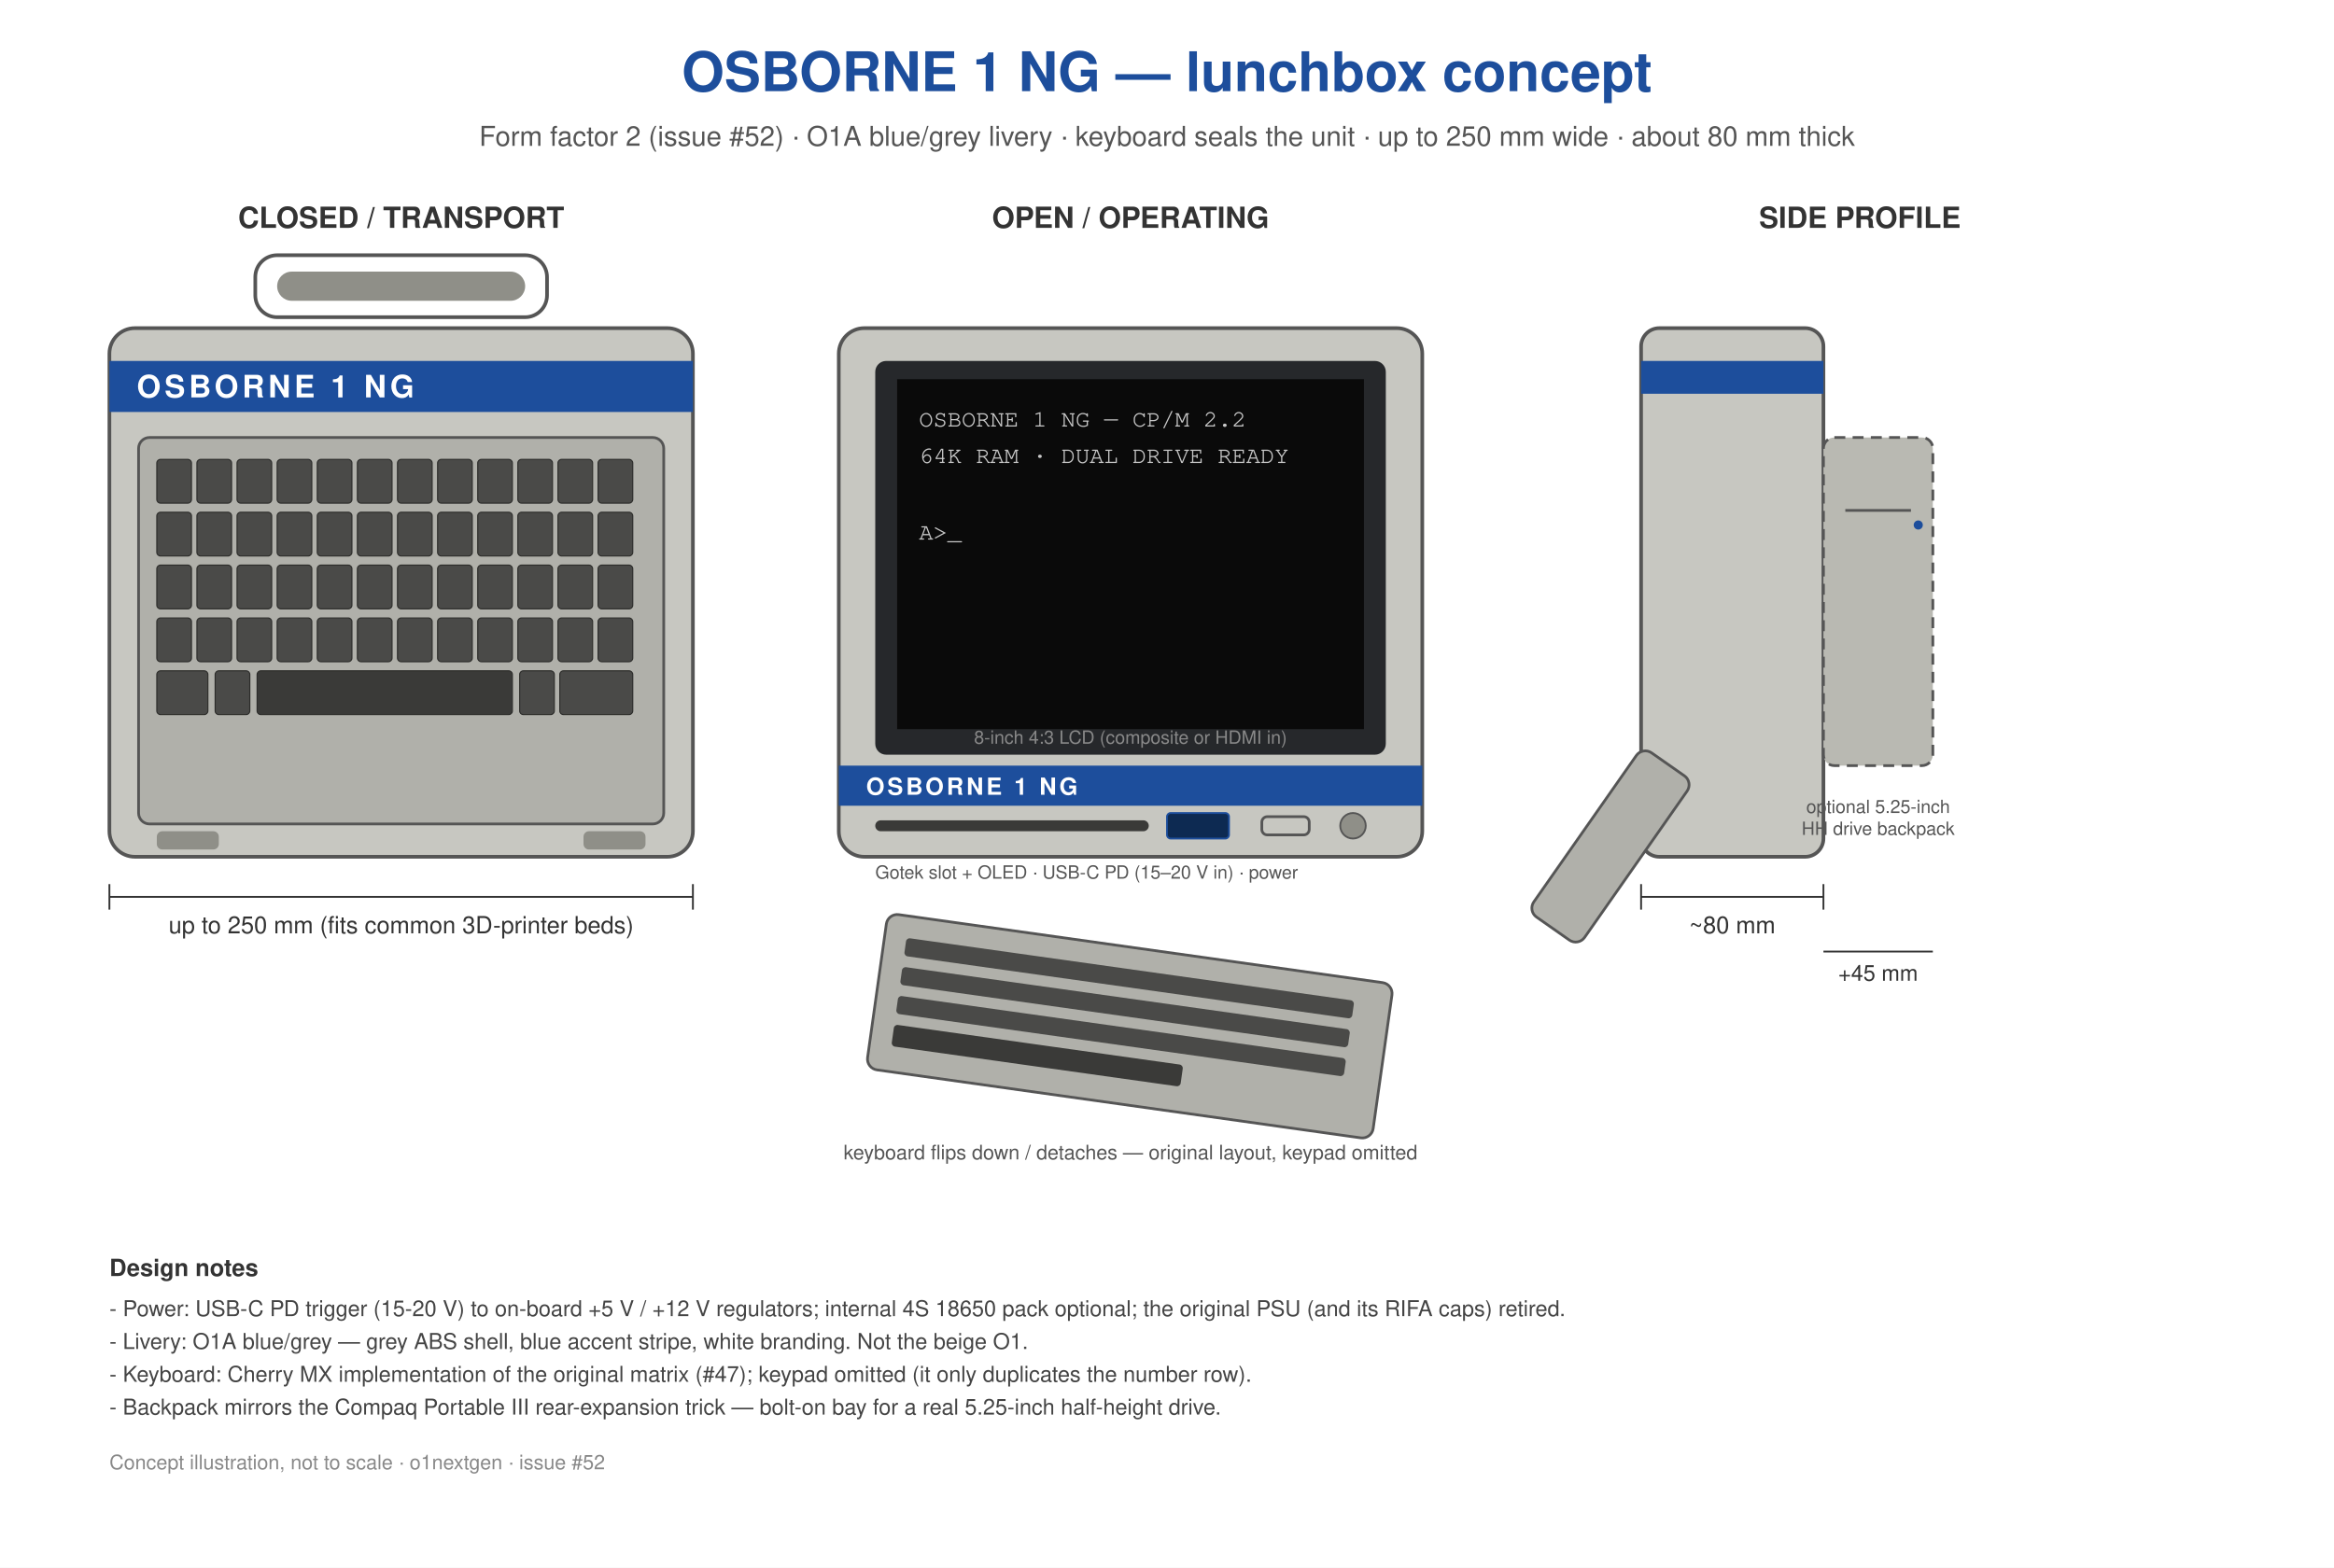
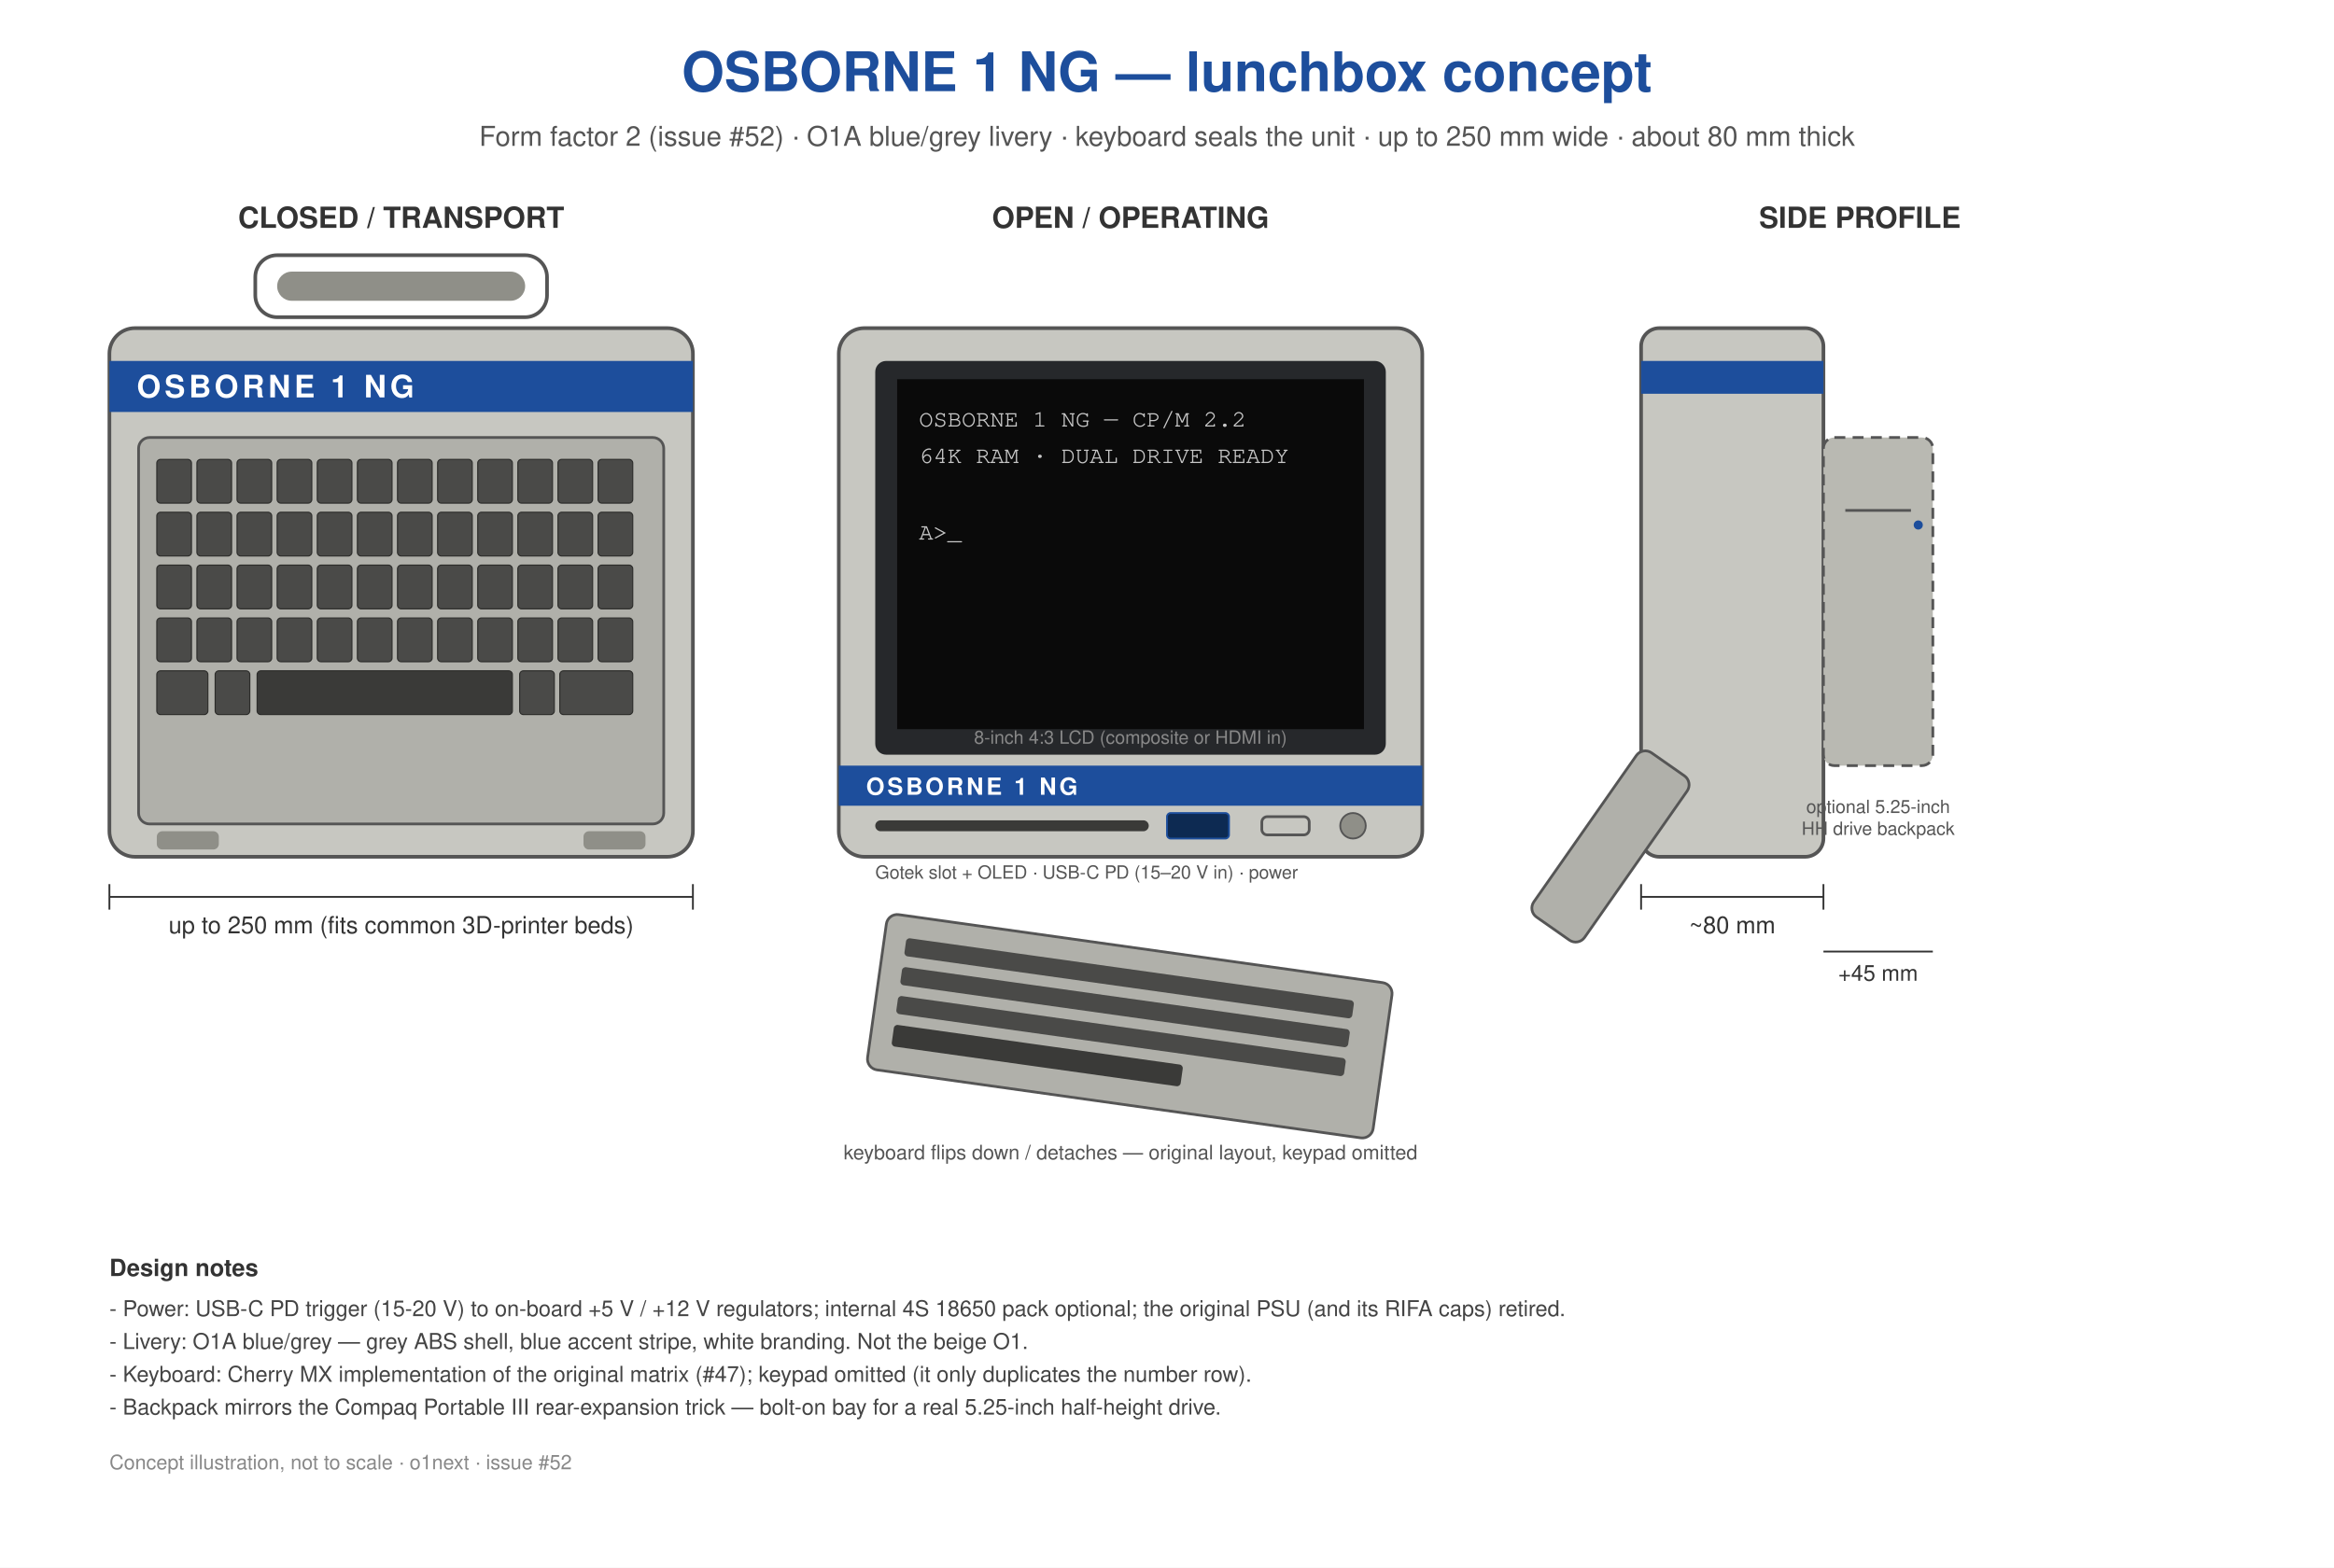
<svg xmlns="http://www.w3.org/2000/svg" width="1280" height="860" viewBox="0 0 1280 860" font-family="Helvetica, Arial, sans-serif">
  <rect width="1280" height="860" fill="#ffffff" />
  <text x="640" y="50" font-size="30" font-weight="bold" text-anchor="middle" fill="#1D4E9C">OSBORNE 1 NG — lunchbox concept</text>
  <text x="640" y="80" font-size="15" text-anchor="middle" fill="#555555">Form factor 2 (issue #52) · O1A blue/grey livery · keyboard seals the unit · up to 250 mm wide · about 80 mm thick</text>
  <text x="220" y="125" font-size="16" font-weight="bold" text-anchor="middle" fill="#333333">CLOSED / TRANSPORT</text>
  <rect x="140" y="140" width="160" height="34" rx="12" fill="none" stroke="#555555" stroke-width="2" />
  <rect x="152" y="149" width="136" height="16" rx="8" fill="#8f8f88" />
  <rect x="60" y="180" width="320" height="290" rx="14" fill="#C7C7C1" stroke="#555555" stroke-width="2" />
  <rect x="60" y="198" width="320" height="28" fill="#1D4E9C" />
  <text x="75" y="218" font-size="17" font-weight="bold" fill="#ffffff" letter-spacing="2">OSBORNE 1 NG</text>
  <rect x="76" y="240" width="288" height="212" rx="6" fill="#B0B0AA" stroke="#555555" stroke-width="1.5" />
  <g fill="#4A4A48" stroke="#2c2c2a" stroke-width="0.6">
    <rect x="86" y="252" width="19" height="24" rx="2" />
    <rect x="108" y="252" width="19" height="24" rx="2" />
    <rect x="130" y="252" width="19" height="24" rx="2" />
    <rect x="152" y="252" width="19" height="24" rx="2" />
    <rect x="174" y="252" width="19" height="24" rx="2" />
    <rect x="196" y="252" width="19" height="24" rx="2" />
    <rect x="218" y="252" width="19" height="24" rx="2" />
    <rect x="240" y="252" width="19" height="24" rx="2" />
    <rect x="262" y="252" width="19" height="24" rx="2" />
    <rect x="284" y="252" width="19" height="24" rx="2" />
    <rect x="306" y="252" width="19" height="24" rx="2" />
    <rect x="328" y="252" width="19" height="24" rx="2" />
    <rect x="86" y="281" width="19" height="24" rx="2" />
    <rect x="108" y="281" width="19" height="24" rx="2" />
    <rect x="130" y="281" width="19" height="24" rx="2" />
    <rect x="152" y="281" width="19" height="24" rx="2" />
    <rect x="174" y="281" width="19" height="24" rx="2" />
    <rect x="196" y="281" width="19" height="24" rx="2" />
    <rect x="218" y="281" width="19" height="24" rx="2" />
    <rect x="240" y="281" width="19" height="24" rx="2" />
    <rect x="262" y="281" width="19" height="24" rx="2" />
    <rect x="284" y="281" width="19" height="24" rx="2" />
    <rect x="306" y="281" width="19" height="24" rx="2" />
    <rect x="328" y="281" width="19" height="24" rx="2" />
    <rect x="86" y="310" width="19" height="24" rx="2" />
    <rect x="108" y="310" width="19" height="24" rx="2" />
    <rect x="130" y="310" width="19" height="24" rx="2" />
    <rect x="152" y="310" width="19" height="24" rx="2" />
    <rect x="174" y="310" width="19" height="24" rx="2" />
    <rect x="196" y="310" width="19" height="24" rx="2" />
    <rect x="218" y="310" width="19" height="24" rx="2" />
    <rect x="240" y="310" width="19" height="24" rx="2" />
    <rect x="262" y="310" width="19" height="24" rx="2" />
    <rect x="284" y="310" width="19" height="24" rx="2" />
    <rect x="306" y="310" width="19" height="24" rx="2" />
    <rect x="328" y="310" width="19" height="24" rx="2" />
    <rect x="86" y="339" width="19" height="24" rx="2" />
    <rect x="108" y="339" width="19" height="24" rx="2" />
    <rect x="130" y="339" width="19" height="24" rx="2" />
    <rect x="152" y="339" width="19" height="24" rx="2" />
    <rect x="174" y="339" width="19" height="24" rx="2" />
    <rect x="196" y="339" width="19" height="24" rx="2" />
    <rect x="218" y="339" width="19" height="24" rx="2" />
    <rect x="240" y="339" width="19" height="24" rx="2" />
    <rect x="262" y="339" width="19" height="24" rx="2" />
    <rect x="284" y="339" width="19" height="24" rx="2" />
    <rect x="306" y="339" width="19" height="24" rx="2" />
    <rect x="328" y="339" width="19" height="24" rx="2" />
    <rect x="86" y="368" width="28" height="24" rx="2" />
    <rect x="118" y="368" width="19" height="24" rx="2" />
    <rect x="141" y="368" width="140" height="24" rx="2" fill="#3a3a38" />
    <rect x="285" y="368" width="19" height="24" rx="2" />
    <rect x="307" y="368" width="40" height="24" rx="2" />
  </g>
  <rect x="86" y="456" width="34" height="10" rx="3" fill="#8f8f88" />
  <rect x="320" y="456" width="34" height="10" rx="3" fill="#8f8f88" />
  <line x1="60" y1="492" x2="380" y2="492" stroke="#333333" stroke-width="1" />
  <line x1="60" y1="485" x2="60" y2="499" stroke="#333333" stroke-width="1" />
  <line x1="380" y1="485" x2="380" y2="499" stroke="#333333" stroke-width="1" />
  <text x="220" y="512" font-size="13" text-anchor="middle" fill="#333333">up to 250 mm (fits common 3D-printer beds)</text>
  <text x="620" y="125" font-size="16" font-weight="bold" text-anchor="middle" fill="#333333">OPEN / OPERATING</text>
  <rect x="460" y="180" width="320" height="290" rx="14" fill="#C7C7C1" stroke="#555555" stroke-width="2" />
  <rect x="480" y="198" width="280" height="216" rx="6" fill="#26282B" />
  <rect x="492" y="208" width="256" height="192" fill="#0A0A0A" />
  <text x="504" y="234" font-size="13" font-family="Courier, monospace" fill="#C8C8C8">OSBORNE 1 NG — CP/M 2.2</text>
  <text x="504" y="254" font-size="13" font-family="Courier, monospace" fill="#C8C8C8">64K RAM · DUAL DRIVE READY</text>
  <text x="504" y="296" font-size="13" font-family="Courier, monospace" fill="#C8C8C8">A&gt;_</text>
  <text x="620" y="408" font-size="10" text-anchor="middle" fill="#888888">8-inch 4:3 LCD (composite or HDMI in)</text>
  <rect x="460" y="420" width="320" height="22" fill="#1D4E9C" />
  <text x="475" y="436" font-size="13" font-weight="bold" fill="#ffffff" letter-spacing="1.5">OSBORNE 1 NG</text>
  <rect x="480" y="450" width="150" height="6" rx="3" fill="#3a3a38" />
  <rect x="640" y="446" width="34" height="14" rx="2" fill="#0d2a52" stroke="#1D4E9C" stroke-width="1" />
  <rect x="692" y="448" width="26" height="10" rx="3" fill="none" stroke="#555555" stroke-width="1.5" />
  <circle cx="742" cy="453" r="7" fill="#8f8f88" stroke="#555555" stroke-width="1" />
  <text x="480" y="482" font-size="10" fill="#555555">Gotek slot + OLED · USB-C PD (15–20 V in) · power</text>
  <g transform="rotate(8 620 560)">
    <rect x="480" y="520" width="280" height="86" rx="6" fill="#B0B0AA" stroke="#555555" stroke-width="1.5" />
    <g fill="#4A4A48">
      <rect x="492" y="532" width="248" height="10" rx="2" />
      <rect x="492" y="548" width="248" height="10" rx="2" />
      <rect x="492" y="564" width="248" height="10" rx="2" />
      <rect x="492" y="580" width="160" height="12" rx="2" fill="#3a3a38" />
    </g>
  </g>
  <text x="620" y="636" font-size="11" text-anchor="middle" fill="#555555">keyboard flips down / detaches — original layout, keypad omitted</text>
  <text x="1020" y="125" font-size="16" font-weight="bold" text-anchor="middle" fill="#333333">SIDE PROFILE</text>
  <rect x="900" y="180" width="100" height="290" rx="10" fill="#C7C7C1" stroke="#555555" stroke-width="2" />
  <rect x="900" y="198" width="100" height="18" fill="#1D4E9C" />
  <rect x="866" y="420" width="34" height="110" rx="6" fill="#B0B0AA" stroke="#555555" stroke-width="1.5" transform="rotate(35 900 470)" />
  <rect x="1000" y="240" width="60" height="180" rx="6" fill="#B9B9B2" stroke="#555555" stroke-width="1.5" stroke-dasharray="6 4" />
  <line x1="1012" y1="280" x2="1048" y2="280" stroke="#555555" stroke-width="1.5" />
  <circle cx="1052" cy="288" r="2.5" fill="#1D4E9C" />
  <text x="1030" y="446" font-size="10" text-anchor="middle" fill="#555555">optional 5.25-inch</text>
  <text x="1030" y="458" font-size="10" text-anchor="middle" fill="#555555">HH drive backpack</text>
  <line x1="900" y1="492" x2="1000" y2="492" stroke="#333333" stroke-width="1" />
  <line x1="900" y1="485" x2="900" y2="499" stroke="#333333" stroke-width="1" />
  <line x1="1000" y1="485" x2="1000" y2="499" stroke="#333333" stroke-width="1" />
  <text x="950" y="512" font-size="13" text-anchor="middle" fill="#333333">~80 mm</text>
  <line x1="1000" y1="522" x2="1060" y2="522" stroke="#333333" stroke-width="1" />
  <text x="1030" y="538" font-size="12" text-anchor="middle" fill="#333333">+45 mm</text>
  <text x="60" y="700" font-size="13" font-weight="bold" fill="#333333">Design notes</text>
  <text x="60" y="722" font-size="12" fill="#444444">- Power: USB-C PD trigger (15-20 V) to on-board +5 V / +12 V regulators; internal 4S 18650 pack optional; the original PSU (and its RIFA caps) retired.</text>
  <text x="60" y="740" font-size="12" fill="#444444">- Livery: O1A blue/grey — grey ABS shell, blue accent stripe, white branding. Not the beige O1.</text>
  <text x="60" y="758" font-size="12" fill="#444444">- Keyboard: Cherry MX implementation of the original matrix (#47); keypad omitted (it only duplicates the number row).</text>
  <text x="60" y="776" font-size="12" fill="#444444">- Backpack mirrors the Compaq Portable III rear-expansion trick — bolt-on bay for a real 5.25-inch half-height drive.</text>
-   <text x="60" y="806" font-size="11" fill="#888888">Concept illustration, not to scale · o1nextgen · issue #52</text>
+   <text x="60" y="806" font-size="11" fill="#888888">Concept illustration, not to scale · o1next · issue #52</text>
</svg>
